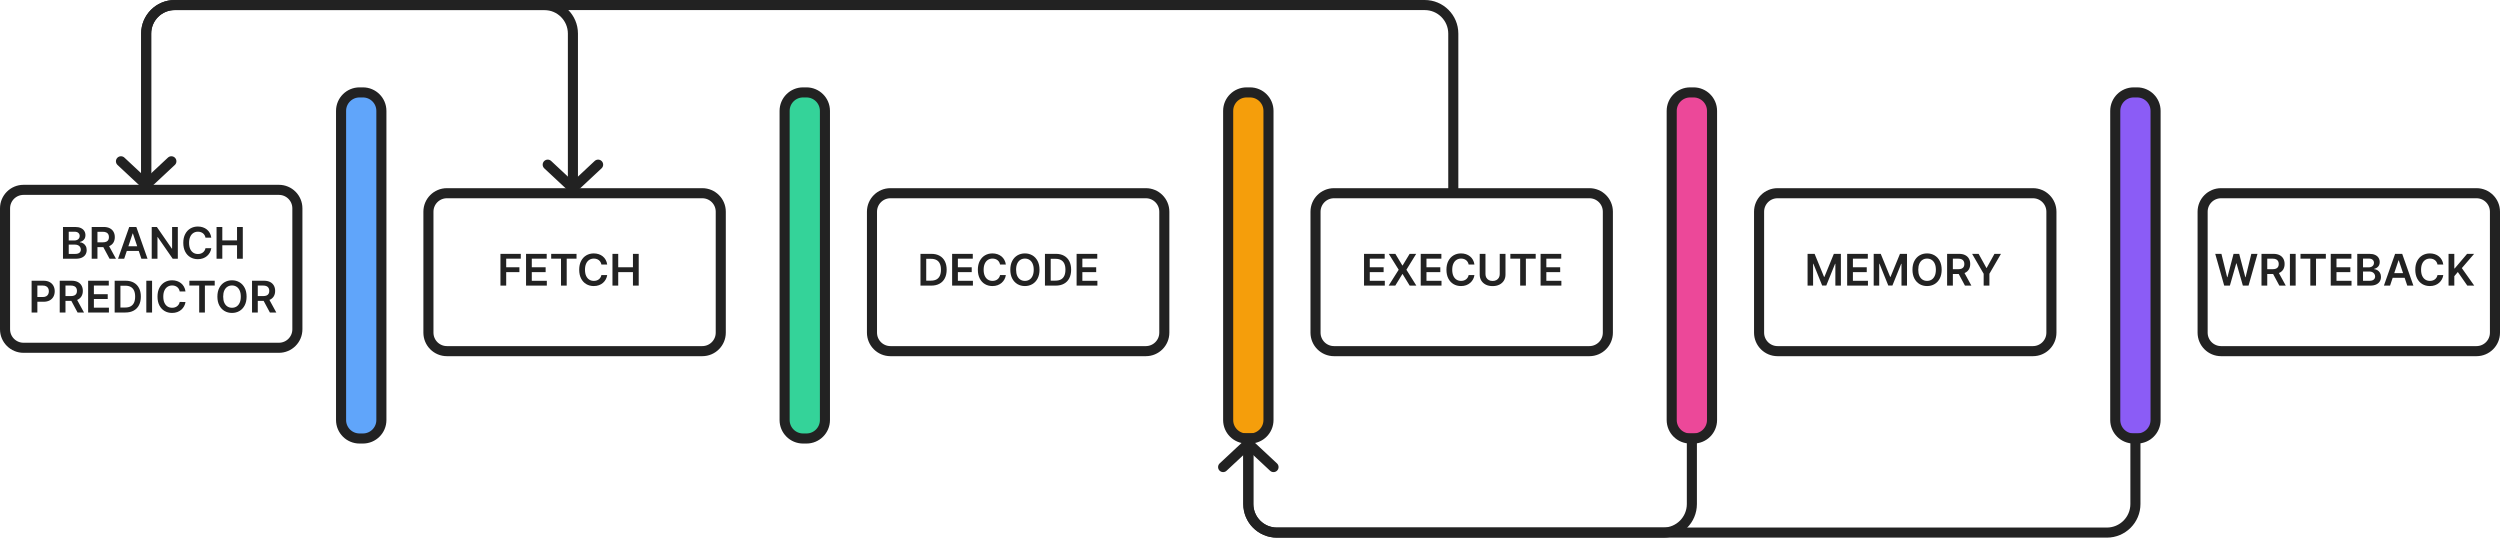
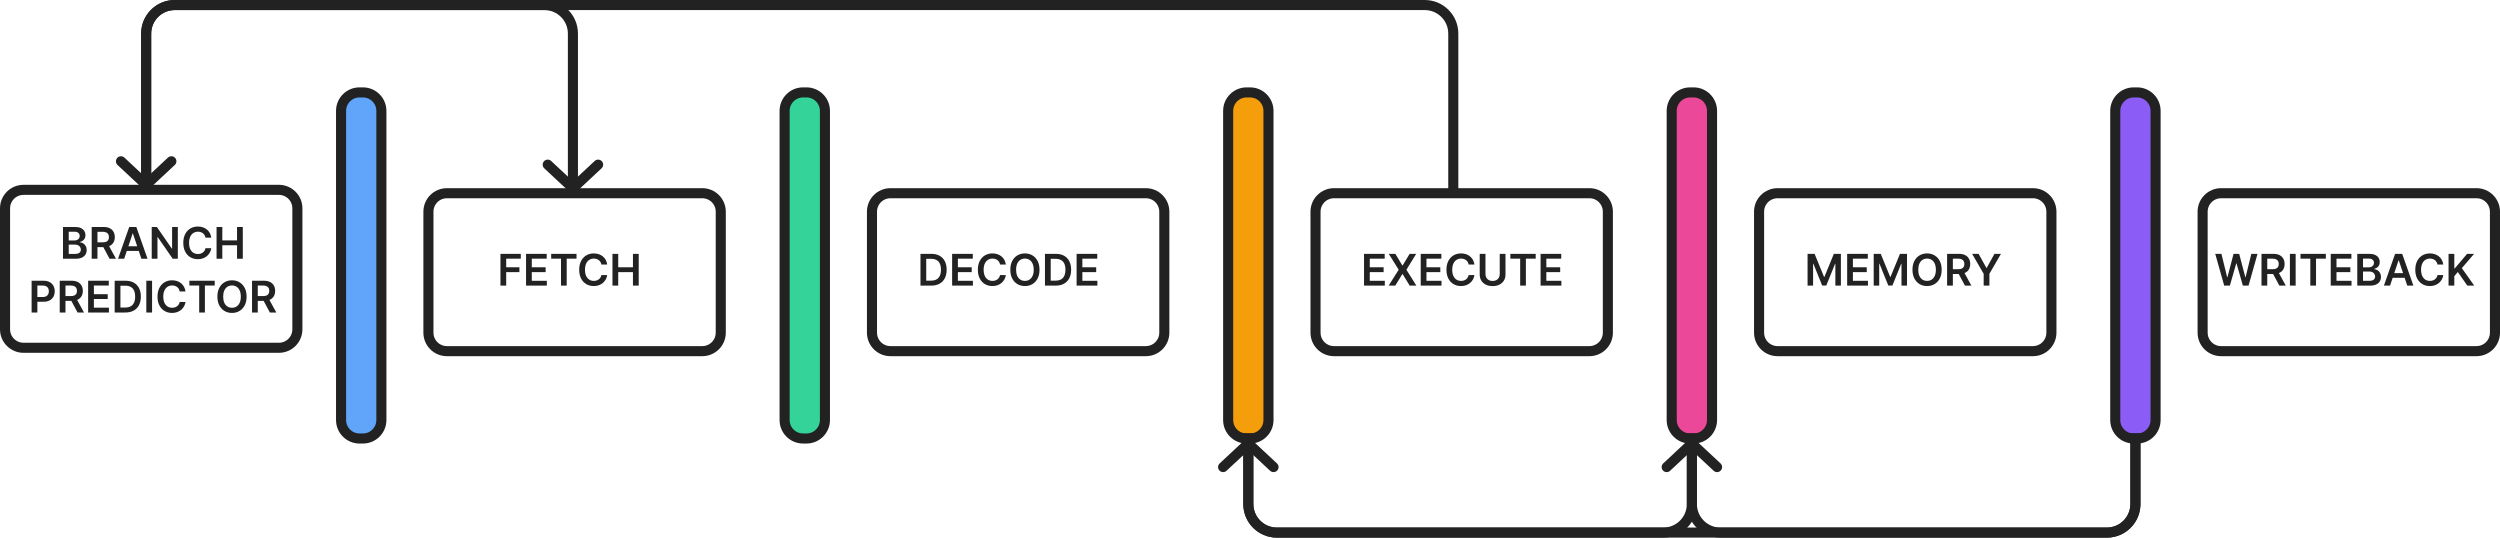
<svg xmlns="http://www.w3.org/2000/svg" width="744" height="160" viewBox="0 0 744 160" fill="none">
  <rect x="127.5" y="57.5" width="87" height="47" rx="5.5" stroke="#222222" stroke-width="3" />
  <rect id="fetch-start" x="101.5" y="27.5" width="12" height="103" rx="5.5" fill="#60A5FA" stroke="#222222" stroke-width="3" />
  <rect x="259.5" y="57.5" width="87" height="47" rx="5.5" stroke="#222222" stroke-width="3" />
  <rect id="decode-start" x="233.5" y="27.5" width="12" height="103" rx="5.5" fill="#34D399" stroke="#222222" stroke-width="3" />
  <rect x="391.5" y="57.5" width="87" height="47" rx="5.5" stroke="#222222" stroke-width="3" />
  <rect id="execute-start" x="365.5" y="27.5" width="12" height="103" rx="5.5" fill="#F59E0B" stroke="#222222" stroke-width="3" />
  <rect x="523.5" y="57.5" width="87" height="47" rx="5.5" stroke="#222222" stroke-width="3" />
  <rect id="memory-start" x="497.5" y="27.5" width="12" height="103" rx="5.5" fill="#EC4899" stroke="#222222" stroke-width="3" />
  <rect x="655.5" y="57.5" width="87" height="47" rx="5.5" stroke="#222222" stroke-width="3" />
  <rect id="writeback-start" x="629.5" y="27.5" width="12" height="103" rx="5.5" fill="#8B5CF6" stroke="#222222" stroke-width="3" />
  <rect x="1.5" y="56.5" width="87" height="47" rx="5.5" stroke="#222222" stroke-width="3" />
  <path d="M148.933 85V75.546H154.989V76.981H150.645V79.548H154.574V80.984H150.645V85H148.933ZM156.55 85V75.546H162.699V76.981H158.262V79.548H162.38V80.984H158.262V83.564H162.736V85H156.55ZM164.031 76.981V75.546H171.574V76.981H168.652V85H166.953V76.981H164.031ZM180.702 78.735H178.975C178.926 78.452 178.835 78.201 178.703 77.983C178.571 77.761 178.406 77.574 178.209 77.42C178.012 77.266 177.787 77.15 177.535 77.073C177.286 76.993 177.016 76.954 176.727 76.954C176.213 76.954 175.758 77.083 175.361 77.341C174.964 77.597 174.653 77.972 174.428 78.468C174.204 78.96 174.091 79.562 174.091 80.273C174.091 80.996 174.204 81.605 174.428 82.101C174.656 82.593 174.967 82.966 175.361 83.218C175.758 83.467 176.212 83.592 176.723 83.592C177.006 83.592 177.27 83.555 177.517 83.481C177.766 83.404 177.989 83.292 178.186 83.144C178.386 82.996 178.554 82.815 178.689 82.599C178.828 82.384 178.923 82.138 178.975 81.861L180.702 81.87C180.637 82.319 180.497 82.741 180.282 83.135C180.07 83.529 179.791 83.877 179.446 84.178C179.102 84.477 178.698 84.711 178.237 84.88C177.775 85.046 177.263 85.129 176.699 85.129C175.869 85.129 175.127 84.937 174.474 84.552C173.822 84.168 173.308 83.612 172.932 82.886C172.557 82.159 172.369 81.288 172.369 80.273C172.369 79.254 172.559 78.383 172.937 77.66C173.316 76.933 173.831 76.378 174.484 75.993C175.136 75.609 175.875 75.416 176.699 75.416C177.226 75.416 177.715 75.49 178.168 75.638C178.62 75.785 179.023 76.002 179.377 76.289C179.731 76.572 180.022 76.92 180.25 77.332C180.48 77.741 180.631 78.209 180.702 78.735ZM182.27 85V75.546H183.983V79.548H188.364V75.546H190.081V85H188.364V80.984H183.983V85H182.27Z" fill="#222222" />
  <path d="M277.136 85H273.933V75.546H277.201C278.14 75.546 278.946 75.735 279.62 76.113C280.297 76.489 280.817 77.029 281.18 77.734C281.544 78.438 281.725 79.282 281.725 80.263C281.725 81.248 281.542 82.095 281.176 82.803C280.813 83.51 280.288 84.054 279.602 84.432C278.918 84.811 278.097 85 277.136 85ZM275.645 83.518H277.053C277.712 83.518 278.261 83.398 278.701 83.158C279.141 82.915 279.472 82.553 279.694 82.073C279.915 81.59 280.026 80.987 280.026 80.263C280.026 79.54 279.915 78.94 279.694 78.463C279.472 77.983 279.145 77.624 278.711 77.387C278.28 77.147 277.744 77.027 277.104 77.027H275.645V83.518ZM283.352 85V75.546H289.502V76.981H285.065V79.548H289.183V80.984H285.065V83.564H289.539V85H283.352ZM299.342 78.735H297.615C297.566 78.452 297.475 78.201 297.343 77.983C297.21 77.761 297.046 77.574 296.849 77.42C296.652 77.266 296.427 77.15 296.175 77.073C295.925 76.993 295.656 76.954 295.367 76.954C294.853 76.954 294.397 77.083 294 77.341C293.603 77.597 293.292 77.972 293.068 78.468C292.843 78.96 292.731 79.562 292.731 80.273C292.731 80.996 292.843 81.605 293.068 82.101C293.296 82.593 293.606 82.966 294 83.218C294.397 83.467 294.851 83.592 295.362 83.592C295.645 83.592 295.91 83.555 296.156 83.481C296.406 83.404 296.629 83.292 296.826 83.144C297.026 82.996 297.193 82.815 297.329 82.599C297.467 82.384 297.563 82.138 297.615 81.861L299.342 81.87C299.277 82.319 299.137 82.741 298.922 83.135C298.709 83.529 298.431 83.877 298.086 84.178C297.741 84.477 297.338 84.711 296.876 84.88C296.415 85.046 295.902 85.129 295.339 85.129C294.508 85.129 293.766 84.937 293.114 84.552C292.462 84.168 291.948 83.612 291.572 82.886C291.197 82.159 291.009 81.288 291.009 80.273C291.009 79.254 291.198 78.383 291.577 77.66C291.955 76.933 292.471 76.378 293.123 75.993C293.776 75.609 294.514 75.416 295.339 75.416C295.865 75.416 296.355 75.49 296.807 75.638C297.26 75.785 297.663 76.002 298.017 76.289C298.371 76.572 298.661 76.92 298.889 77.332C299.12 77.741 299.271 78.209 299.342 78.735ZM309.358 80.273C309.358 81.291 309.167 82.164 308.786 82.89C308.407 83.614 307.89 84.168 307.235 84.552C306.582 84.937 305.842 85.129 305.014 85.129C304.186 85.129 303.445 84.937 302.789 84.552C302.137 84.164 301.619 83.609 301.238 82.886C300.859 82.159 300.67 81.288 300.67 80.273C300.67 79.254 300.859 78.383 301.238 77.66C301.619 76.933 302.137 76.378 302.789 75.993C303.445 75.609 304.186 75.416 305.014 75.416C305.842 75.416 306.582 75.609 307.235 75.993C307.89 76.378 308.407 76.933 308.786 77.66C309.167 78.383 309.358 79.254 309.358 80.273ZM307.636 80.273C307.636 79.556 307.524 78.951 307.299 78.459C307.078 77.963 306.77 77.589 306.376 77.337C305.982 77.081 305.528 76.954 305.014 76.954C304.5 76.954 304.046 77.081 303.652 77.337C303.258 77.589 302.949 77.963 302.724 78.459C302.503 78.951 302.392 79.556 302.392 80.273C302.392 80.99 302.503 81.596 302.724 82.092C302.949 82.584 303.258 82.958 303.652 83.213C304.046 83.466 304.5 83.592 305.014 83.592C305.528 83.592 305.982 83.466 306.376 83.213C306.77 82.958 307.078 82.584 307.299 82.092C307.524 81.596 307.636 80.99 307.636 80.273ZM314.181 85H310.977V75.546H314.246C315.185 75.546 315.991 75.735 316.665 76.113C317.342 76.489 317.862 77.029 318.225 77.734C318.588 78.438 318.77 79.282 318.77 80.263C318.77 81.248 318.587 82.095 318.221 82.803C317.858 83.51 317.333 84.054 316.646 84.432C315.963 84.811 315.142 85 314.181 85ZM312.69 83.518H314.098C314.757 83.518 315.306 83.398 315.746 83.158C316.186 82.915 316.517 82.553 316.739 82.073C316.96 81.59 317.071 80.987 317.071 80.263C317.071 79.54 316.96 78.94 316.739 78.463C316.517 77.983 316.189 77.624 315.756 77.387C315.325 77.147 314.789 77.027 314.149 77.027H312.69V83.518ZM320.397 85V75.546H326.547V76.981H322.11V79.548H326.228V80.984H322.11V83.564H326.583V85H320.397Z" fill="#222222" />
  <path d="M405.933 85V75.546H412.082V76.981H407.645V79.548H411.763V80.984H407.645V83.564H412.119V85H405.933ZM415.26 75.546L417.342 79.008H417.416L419.507 75.546H421.46L418.547 80.273L421.506 85H419.521L417.416 81.561H417.342L415.237 85H413.261L416.248 80.273L413.298 75.546H415.26ZM422.805 85V75.546H428.954V76.981H424.517V79.548H428.635V80.984H424.517V83.564H428.991V85H422.805ZM438.794 78.735H437.067C437.018 78.452 436.927 78.201 436.795 77.983C436.662 77.761 436.498 77.574 436.301 77.42C436.104 77.266 435.879 77.15 435.627 77.073C435.378 76.993 435.108 76.954 434.819 76.954C434.305 76.954 433.85 77.083 433.453 77.341C433.055 77.597 432.745 77.972 432.52 78.468C432.295 78.96 432.183 79.562 432.183 80.273C432.183 80.996 432.295 81.605 432.52 82.101C432.748 82.593 433.059 82.966 433.453 83.218C433.85 83.467 434.303 83.592 434.814 83.592C435.098 83.592 435.362 83.555 435.608 83.481C435.858 83.404 436.081 83.292 436.278 83.144C436.478 82.996 436.646 82.815 436.781 82.599C436.919 82.384 437.015 82.138 437.067 81.861L438.794 81.87C438.729 82.319 438.589 82.741 438.374 83.135C438.161 83.529 437.883 83.877 437.538 84.178C437.193 84.477 436.79 84.711 436.329 84.88C435.867 85.046 435.354 85.129 434.791 85.129C433.96 85.129 433.219 84.937 432.566 84.552C431.914 84.168 431.4 83.612 431.024 82.886C430.649 82.159 430.461 81.288 430.461 80.273C430.461 79.254 430.65 78.383 431.029 77.66C431.407 76.933 431.923 76.378 432.575 75.993C433.228 75.609 433.966 75.416 434.791 75.416C435.318 75.416 435.807 75.49 436.259 75.638C436.712 75.785 437.115 76.002 437.469 76.289C437.823 76.572 438.114 76.92 438.341 77.332C438.572 77.741 438.723 78.209 438.794 78.735ZM446.322 75.546H448.035V81.722C448.035 82.399 447.875 82.995 447.555 83.509C447.238 84.023 446.791 84.424 446.216 84.714C445.64 85 444.968 85.143 444.199 85.143C443.426 85.143 442.752 85 442.176 84.714C441.601 84.424 441.155 84.023 440.838 83.509C440.521 82.995 440.362 82.399 440.362 81.722V75.546H442.075V81.579C442.075 81.973 442.161 82.324 442.333 82.632C442.509 82.939 442.755 83.181 443.072 83.356C443.389 83.529 443.765 83.615 444.199 83.615C444.632 83.615 445.008 83.529 445.325 83.356C445.645 83.181 445.891 82.939 446.064 82.632C446.236 82.324 446.322 81.973 446.322 81.579V75.546ZM449.481 76.981V75.546H457.024V76.981H454.102V85H452.403V76.981H449.481ZM458.478 85V75.546H464.628V76.981H460.191V79.548H464.309V80.984H460.191V83.564H464.665V85H458.478Z" fill="#222222" />
  <path d="M537.933 75.546H540.028L542.835 82.396H542.946L545.753 75.546H547.849V85H546.205V78.505H546.118L543.505 84.972H542.277L539.664 78.491H539.576V85H537.933V75.546ZM549.714 85V75.546H555.863V76.981H551.426V79.548H555.544V80.984H551.426V83.564H555.9V85H549.714ZM557.61 75.546H559.706L562.513 82.396H562.624L565.431 75.546H567.526V85H565.883V78.505H565.795L563.182 84.972H561.954L559.341 78.491H559.254V85H557.61V75.546ZM577.84 80.273C577.84 81.291 577.649 82.164 577.267 82.89C576.889 83.614 576.372 84.168 575.716 84.552C575.064 84.937 574.323 85.129 573.496 85.129C572.668 85.129 571.926 84.937 571.27 84.552C570.618 84.164 570.101 83.609 569.719 82.886C569.341 82.159 569.151 81.288 569.151 80.273C569.151 79.254 569.341 78.383 569.719 77.66C570.101 76.933 570.618 76.378 571.27 75.993C571.926 75.609 572.668 75.416 573.496 75.416C574.323 75.416 575.064 75.609 575.716 75.993C576.372 76.378 576.889 76.933 577.267 77.66C577.649 78.383 577.84 79.254 577.84 80.273ZM576.118 80.273C576.118 79.556 576.005 78.951 575.781 78.459C575.559 77.963 575.251 77.589 574.857 77.337C574.463 77.081 574.01 76.954 573.496 76.954C572.982 76.954 572.528 77.081 572.134 77.337C571.74 77.589 571.43 77.963 571.206 78.459C570.984 78.951 570.873 79.556 570.873 80.273C570.873 80.99 570.984 81.596 571.206 82.092C571.43 82.584 571.74 82.958 572.134 83.213C572.528 83.466 572.982 83.592 573.496 83.592C574.01 83.592 574.463 83.466 574.857 83.213C575.251 82.958 575.559 82.584 575.781 82.092C576.005 81.596 576.118 80.99 576.118 80.273ZM579.459 85V75.546H583.004C583.731 75.546 584.34 75.672 584.832 75.924C585.328 76.176 585.702 76.53 585.954 76.986C586.21 77.438 586.337 77.966 586.337 78.569C586.337 79.175 586.208 79.702 585.95 80.148C585.694 80.591 585.317 80.934 584.819 81.178C584.32 81.418 583.708 81.538 582.981 81.538H580.456V80.116H582.75C583.175 80.116 583.523 80.057 583.794 79.94C584.065 79.82 584.265 79.646 584.394 79.419C584.526 79.188 584.592 78.905 584.592 78.569C584.592 78.234 584.526 77.948 584.394 77.711C584.262 77.471 584.06 77.289 583.789 77.166C583.518 77.04 583.169 76.977 582.741 76.977H581.172V85H579.459ZM584.343 80.716L586.684 85H584.772L582.473 80.716H584.343ZM586.9 75.546H588.834L591.147 79.728H591.239L593.552 75.546H595.486L592.047 81.473V85H590.339V81.473L586.9 75.546Z" fill="#222222" />
  <path d="M661.922 85L659.254 75.546H661.096L662.799 82.493H662.887L664.706 75.546H666.382L668.205 82.498H668.288L669.992 75.546H671.834L669.165 85H667.476L665.583 78.366H665.509L663.612 85H661.922ZM673.021 85V75.546H676.567C677.293 75.546 677.903 75.672 678.395 75.924C678.89 76.176 679.264 76.53 679.517 76.986C679.772 77.438 679.9 77.966 679.9 78.569C679.9 79.175 679.771 79.702 679.512 80.148C679.257 80.591 678.88 80.934 678.381 81.178C677.883 81.418 677.27 81.538 676.544 81.538H674.019V80.116H676.313C676.738 80.116 677.085 80.057 677.356 79.94C677.627 79.82 677.827 79.646 677.956 79.419C678.089 79.188 678.155 78.905 678.155 78.569C678.155 78.234 678.089 77.948 677.956 77.711C677.824 77.471 677.622 77.289 677.352 77.166C677.081 77.04 676.732 76.977 676.304 76.977H674.734V85H673.021ZM677.906 80.716L680.246 85H678.335L676.036 80.716H677.906ZM683.189 75.546V85H681.476V75.546H683.189ZM684.628 76.981V75.546H692.172V76.981H689.249V85H687.551V76.981H684.628ZM693.626 85V75.546H699.775V76.981H695.339V79.548H699.456V80.984H695.339V83.564H699.812V85H693.626ZM701.522 85V75.546H705.142C705.825 75.546 706.393 75.653 706.845 75.869C707.301 76.081 707.641 76.372 707.865 76.741C708.093 77.11 708.207 77.529 708.207 77.997C708.207 78.382 708.133 78.711 707.985 78.985C707.838 79.256 707.639 79.476 707.39 79.645C707.141 79.814 706.862 79.936 706.554 80.01V80.102C706.89 80.12 707.211 80.224 707.519 80.411C707.83 80.596 708.084 80.858 708.281 81.196C708.478 81.535 708.576 81.944 708.576 82.424C708.576 82.913 708.458 83.353 708.221 83.744C707.984 84.132 707.627 84.438 707.15 84.663C706.673 84.888 706.073 85 705.349 85H701.522ZM703.235 83.569H705.077C705.699 83.569 706.147 83.45 706.42 83.213C706.697 82.973 706.836 82.666 706.836 82.29C706.836 82.01 706.767 81.758 706.628 81.533C706.49 81.305 706.293 81.127 706.037 80.998C705.782 80.865 705.477 80.799 705.123 80.799H703.235V83.569ZM703.235 79.566H704.929C705.225 79.566 705.491 79.513 705.728 79.405C705.965 79.294 706.151 79.139 706.287 78.939C706.425 78.735 706.494 78.495 706.494 78.218C706.494 77.852 706.365 77.55 706.107 77.314C705.851 77.077 705.471 76.958 704.966 76.958H703.235V79.566ZM711.28 85H709.452L712.781 75.546H714.895L718.228 85H716.4L713.875 77.484H713.801L711.28 85ZM711.34 81.293H716.326V82.669H711.34V81.293ZM727.122 78.735H725.395C725.346 78.452 725.255 78.201 725.123 77.983C724.991 77.761 724.826 77.574 724.629 77.42C724.432 77.266 724.207 77.15 723.955 77.073C723.706 76.993 723.436 76.954 723.147 76.954C722.633 76.954 722.178 77.083 721.781 77.341C721.384 77.597 721.073 77.972 720.848 78.468C720.623 78.96 720.511 79.562 720.511 80.273C720.511 80.996 720.623 81.605 720.848 82.101C721.076 82.593 721.387 82.966 721.781 83.218C722.178 83.467 722.632 83.592 723.142 83.592C723.426 83.592 723.69 83.555 723.937 83.481C724.186 83.404 724.409 83.292 724.606 83.144C724.806 82.996 724.974 82.815 725.109 82.599C725.248 82.384 725.343 82.138 725.395 81.861L727.122 81.87C727.057 82.319 726.917 82.741 726.702 83.135C726.489 83.529 726.211 83.877 725.866 84.178C725.522 84.477 725.118 84.711 724.657 84.88C724.195 85.046 723.683 85.129 723.119 85.129C722.288 85.129 721.547 84.937 720.894 84.552C720.242 84.168 719.728 83.612 719.352 82.886C718.977 82.159 718.789 81.288 718.789 80.273C718.789 79.254 718.978 78.383 719.357 77.66C719.736 76.933 720.251 76.378 720.903 75.993C721.556 75.609 722.295 75.416 723.119 75.416C723.646 75.416 724.135 75.49 724.587 75.638C725.04 75.785 725.443 76.002 725.797 76.289C726.151 76.572 726.442 76.92 726.669 77.332C726.9 77.741 727.051 78.209 727.122 78.735ZM728.69 85V75.546H730.403V79.89H730.518L734.207 75.546H736.298L732.642 79.788L736.331 85H734.272L731.451 80.947L730.403 82.184V85H728.69Z" fill="#222222" />
  <path d="M18.744 77V67.546H22.363C23.047 67.546 23.614 67.653 24.067 67.869C24.522 68.081 24.862 68.372 25.087 68.741C25.315 69.11 25.429 69.529 25.429 69.997C25.429 70.382 25.355 70.711 25.207 70.985C25.059 71.256 24.861 71.476 24.612 71.645C24.362 71.814 24.084 71.936 23.776 72.01V72.102C24.111 72.12 24.433 72.224 24.741 72.411C25.052 72.596 25.306 72.858 25.503 73.196C25.7 73.535 25.798 73.944 25.798 74.424C25.798 74.913 25.68 75.353 25.443 75.744C25.206 76.132 24.849 76.438 24.372 76.663C23.895 76.888 23.294 77 22.571 77H18.744ZM20.457 75.569H22.299C22.92 75.569 23.368 75.45 23.642 75.213C23.919 74.973 24.058 74.666 24.058 74.29C24.058 74.01 23.988 73.758 23.85 73.533C23.711 73.305 23.514 73.127 23.259 72.998C23.003 72.865 22.699 72.799 22.345 72.799H20.457V75.569ZM20.457 71.566H22.151C22.447 71.566 22.713 71.513 22.95 71.405C23.187 71.294 23.373 71.139 23.508 70.939C23.647 70.735 23.716 70.495 23.716 70.218C23.716 69.852 23.587 69.55 23.328 69.314C23.073 69.077 22.693 68.958 22.188 68.958H20.457V71.566ZM27.288 77V67.546H30.834C31.56 67.546 32.169 67.672 32.662 67.924C33.157 68.176 33.531 68.53 33.783 68.986C34.039 69.438 34.166 69.966 34.166 70.569C34.166 71.175 34.037 71.702 33.779 72.148C33.523 72.591 33.146 72.934 32.648 73.178C32.149 73.418 31.537 73.538 30.81 73.538H28.285V72.116H30.579C31.004 72.116 31.352 72.057 31.623 71.94C31.894 71.82 32.094 71.646 32.223 71.419C32.355 71.188 32.422 70.905 32.422 70.569C32.422 70.234 32.355 69.948 32.223 69.711C32.091 69.471 31.889 69.289 31.618 69.166C31.347 69.04 30.998 68.977 30.57 68.977H29.001V77H27.288ZM32.172 72.716L34.513 77H32.602L30.303 72.716H32.172ZM36.957 77H35.129L38.458 67.546H40.572L43.905 77H42.077L39.552 69.484H39.478L36.957 77ZM37.017 73.293H42.003V74.669H37.017V73.293ZM52.92 67.546V77H51.396L46.941 70.56H46.863V77H45.15V67.546H46.683L51.133 73.99H51.216V67.546H52.92ZM62.879 70.735H61.152C61.103 70.452 61.012 70.201 60.88 69.983C60.748 69.761 60.583 69.574 60.386 69.42C60.189 69.266 59.964 69.15 59.712 69.073C59.462 68.993 59.193 68.954 58.904 68.954C58.39 68.954 57.934 69.083 57.538 69.341C57.14 69.597 56.83 69.972 56.605 70.468C56.38 70.96 56.268 71.562 56.268 72.273C56.268 72.996 56.38 73.605 56.605 74.101C56.833 74.593 57.144 74.966 57.538 75.218C57.934 75.467 58.388 75.592 58.899 75.592C59.182 75.592 59.447 75.555 59.693 75.481C59.943 75.404 60.166 75.292 60.363 75.144C60.563 74.996 60.73 74.815 60.866 74.599C61.004 74.384 61.1 74.138 61.152 73.861L62.879 73.87C62.814 74.319 62.674 74.741 62.459 75.135C62.246 75.529 61.968 75.877 61.623 76.178C61.278 76.477 60.875 76.711 60.413 76.88C59.952 77.046 59.44 77.129 58.876 77.129C58.045 77.129 57.304 76.937 56.651 76.552C55.999 76.168 55.485 75.612 55.109 74.886C54.734 74.159 54.546 73.288 54.546 72.273C54.546 71.254 54.735 70.383 55.114 69.66C55.492 68.933 56.008 68.378 56.66 67.993C57.313 67.609 58.051 67.416 58.876 67.416C59.403 67.416 59.892 67.49 60.344 67.638C60.797 67.785 61.2 68.002 61.554 68.289C61.908 68.572 62.199 68.92 62.426 69.332C62.657 69.741 62.808 70.209 62.879 70.735ZM64.447 77V67.546H66.16V71.548H70.541V67.546H72.258V77H70.541V72.984H66.16V77H64.447ZM9.407 93V83.546H12.952C13.678 83.546 14.288 83.681 14.78 83.952C15.276 84.222 15.65 84.595 15.902 85.069C16.157 85.54 16.285 86.075 16.285 86.675C16.285 87.282 16.157 87.82 15.902 88.291C15.647 88.762 15.27 89.133 14.771 89.404C14.272 89.671 13.658 89.805 12.929 89.805H10.579V88.397H12.698C13.123 88.397 13.471 88.323 13.742 88.176C14.012 88.028 14.212 87.825 14.342 87.566C14.474 87.308 14.54 87.011 14.54 86.675C14.54 86.34 14.474 86.044 14.342 85.789C14.212 85.534 14.011 85.335 13.737 85.194C13.466 85.049 13.117 84.977 12.689 84.977H11.119V93H9.407ZM17.773 93V83.546H21.318C22.045 83.546 22.654 83.672 23.146 83.924C23.642 84.176 24.016 84.53 24.268 84.986C24.524 85.438 24.651 85.966 24.651 86.569C24.651 87.175 24.522 87.702 24.264 88.148C24.008 88.591 23.631 88.934 23.133 89.178C22.634 89.418 22.022 89.538 21.295 89.538H18.77V88.116H21.064C21.489 88.116 21.837 88.057 22.108 87.94C22.379 87.82 22.579 87.646 22.708 87.419C22.84 87.188 22.906 86.905 22.906 86.569C22.906 86.234 22.84 85.948 22.708 85.711C22.576 85.471 22.374 85.289 22.103 85.166C21.832 85.04 21.483 84.977 21.055 84.977H19.486V93H17.773ZM22.657 88.716L24.998 93H23.086L20.787 88.716H22.657ZM26.228 93V83.546H32.377V84.981H27.941V87.548H32.059V88.984H27.941V91.564H32.414V93H26.228ZM37.328 93H34.124V83.546H37.393C38.332 83.546 39.138 83.735 39.812 84.113C40.489 84.489 41.009 85.029 41.372 85.734C41.736 86.438 41.917 87.282 41.917 88.263C41.917 89.248 41.734 90.095 41.368 90.803C41.005 91.51 40.48 92.054 39.794 92.432C39.11 92.811 38.288 93 37.328 93ZM35.837 91.518H37.245C37.904 91.518 38.453 91.398 38.893 91.158C39.333 90.915 39.664 90.553 39.886 90.073C40.107 89.59 40.218 88.987 40.218 88.263C40.218 87.54 40.107 86.94 39.886 86.463C39.664 85.983 39.336 85.624 38.903 85.387C38.472 85.147 37.936 85.027 37.296 85.027H35.837V91.518ZM45.257 83.546V93H43.544V83.546H45.257ZM55.204 86.735H53.478C53.429 86.452 53.338 86.201 53.206 85.983C53.073 85.761 52.908 85.574 52.712 85.42C52.514 85.266 52.29 85.15 52.038 85.073C51.788 84.993 51.519 84.954 51.23 84.954C50.716 84.954 50.26 85.083 49.863 85.341C49.466 85.597 49.155 85.972 48.931 86.468C48.706 86.96 48.594 87.562 48.594 88.273C48.594 88.996 48.706 89.605 48.931 90.101C49.158 90.593 49.469 90.966 49.863 91.218C50.26 91.467 50.714 91.592 51.225 91.592C51.508 91.592 51.773 91.555 52.019 91.481C52.268 91.404 52.492 91.292 52.688 91.144C52.889 90.996 53.056 90.815 53.192 90.599C53.33 90.384 53.425 90.138 53.478 89.861L55.204 89.87C55.14 90.319 55 90.741 54.784 91.135C54.572 91.529 54.293 91.877 53.949 92.178C53.604 92.477 53.201 92.711 52.739 92.88C52.278 93.046 51.765 93.129 51.202 93.129C50.371 93.129 49.629 92.937 48.977 92.552C48.324 92.168 47.81 91.612 47.435 90.886C47.059 90.159 46.872 89.288 46.872 88.273C46.872 87.254 47.061 86.383 47.44 85.66C47.818 84.933 48.334 84.378 48.986 83.993C49.639 83.609 50.377 83.416 51.202 83.416C51.728 83.416 52.218 83.49 52.67 83.638C53.122 83.785 53.526 84.002 53.88 84.289C54.233 84.572 54.524 84.92 54.752 85.332C54.983 85.741 55.134 86.209 55.204 86.735ZM56.357 84.981V83.546H63.901V84.981H60.978V93H59.28V84.981H56.357ZM73.384 88.273C73.384 89.291 73.193 90.164 72.812 90.89C72.433 91.614 71.916 92.168 71.26 92.552C70.608 92.937 69.868 93.129 69.04 93.129C68.212 93.129 67.47 92.937 66.815 92.552C66.162 92.164 65.645 91.609 65.264 90.886C64.885 90.159 64.696 89.288 64.696 88.273C64.696 87.254 64.885 86.383 65.264 85.66C65.645 84.933 66.162 84.378 66.815 83.993C67.47 83.609 68.212 83.416 69.04 83.416C69.868 83.416 70.608 83.609 71.26 83.993C71.916 84.378 72.433 84.933 72.812 85.66C73.193 86.383 73.384 87.254 73.384 88.273ZM71.662 88.273C71.662 87.556 71.55 86.951 71.325 86.459C71.104 85.963 70.796 85.589 70.402 85.337C70.008 85.081 69.554 84.954 69.04 84.954C68.526 84.954 68.072 85.081 67.678 85.337C67.284 85.589 66.975 85.963 66.75 86.459C66.529 86.951 66.418 87.556 66.418 88.273C66.418 88.99 66.529 89.596 66.75 90.092C66.975 90.584 67.284 90.958 67.678 91.213C68.072 91.466 68.526 91.592 69.04 91.592C69.554 91.592 70.008 91.466 70.402 91.213C70.796 90.958 71.104 90.584 71.325 90.092C71.55 89.596 71.662 88.99 71.662 88.273ZM75.003 93V83.546H78.549C79.275 83.546 79.885 83.672 80.377 83.924C80.872 84.176 81.246 84.53 81.499 84.986C81.754 85.438 81.882 85.966 81.882 86.569C81.882 87.175 81.753 87.702 81.494 88.148C81.239 88.591 80.862 88.934 80.363 89.178C79.865 89.418 79.252 89.538 78.526 89.538H76.001V88.116H78.295C78.72 88.116 79.067 88.057 79.338 87.94C79.609 87.82 79.809 87.646 79.938 87.419C80.071 87.188 80.137 86.905 80.137 86.569C80.137 86.234 80.071 85.948 79.938 85.711C79.806 85.471 79.604 85.289 79.334 85.166C79.063 85.04 78.713 84.977 78.286 84.977H76.716V93H75.003ZM79.888 88.716L82.228 93H80.317L78.018 88.716H79.888Z" fill="#222222" />
  <path id="ex-ex" fill-rule="evenodd" clip-rule="evenodd" d="M370 129V150C370 155.523 374.477 160 380 160H495C500.523 160 505 155.523 505 150V129H502V150C502 153.866 498.866 157 495 157H380C376.134 157 373 153.866 373 150V129H370Z" fill="#222222" />
+   <path id="mem-mem" d="M637 150L636.987 150.515C636.728 155.628 632.628 159.728 627.515 159.987L627 160H512L511.485 159.987C506.372 159.728 502.272 155.628 502.013 150.515L502 150V129H505V150C505 153.866 508.134 157 512 157H627C630.866 157 634 153.866 634 150V129H637V150Z" fill="#222222" />
  <path id="mem-ex" fill-rule="evenodd" clip-rule="evenodd" d="M370 129L370 150C370 155.523 374.477 160 380 160H627C632.523 160 637 155.523 637 150V129H634V150C634 153.866 630.866 157 627 157H380C376.134 157 373 153.866 373 150V129H370Z" fill="#222222" />
  <path id="branch-fetch" fill-rule="evenodd" clip-rule="evenodd" d="M172 57L172 10C172 4.477 167.523 -3.0918e-05 162 -3.14119e-05L52 -4.12492e-05C46.477 -4.17431e-05 42 4.477 42 10L42 57L45 57L45 10C45 6.134 48.134 3 52 3L162 3C165.866 3 169 6.134 169 10L169 57L172 57Z" fill="#222222" />
  <path id="branch-execute" fill-rule="evenodd" clip-rule="evenodd" d="M434 57L434 10C434 4.477 429.523 -4.91665e-05 424 -4.96493e-05L52 -8.21706e-05C46.477 -8.26534e-05 42 4.477 42 10L42 57L45 57L45 10C45 6.134 48.134 3 52 3L424 3C427.866 3 431 6.134 431 10L431 57L434 57Z" fill="#222222" />
  <path id="arrow-data" d="M364 139L371.5 132L379 139" stroke="#222222" stroke-width="3" stroke-linecap="round" stroke-linejoin="round" />
+   <path id="arrow-memory" d="M496 139L503.5 132L511 139" stroke="#222222" stroke-width="3" stroke-linecap="round" stroke-linejoin="round" />
  <path id="arrow-branch" d="M51 48L43.5 55L36 48" stroke="#222222" stroke-width="3" stroke-linecap="round" stroke-linejoin="round" />
  <path id="arrow-fetch" d="M178 49L170.5 56L163 49" stroke="#222222" stroke-width="3" stroke-linecap="round" stroke-linejoin="round" />
</svg>
